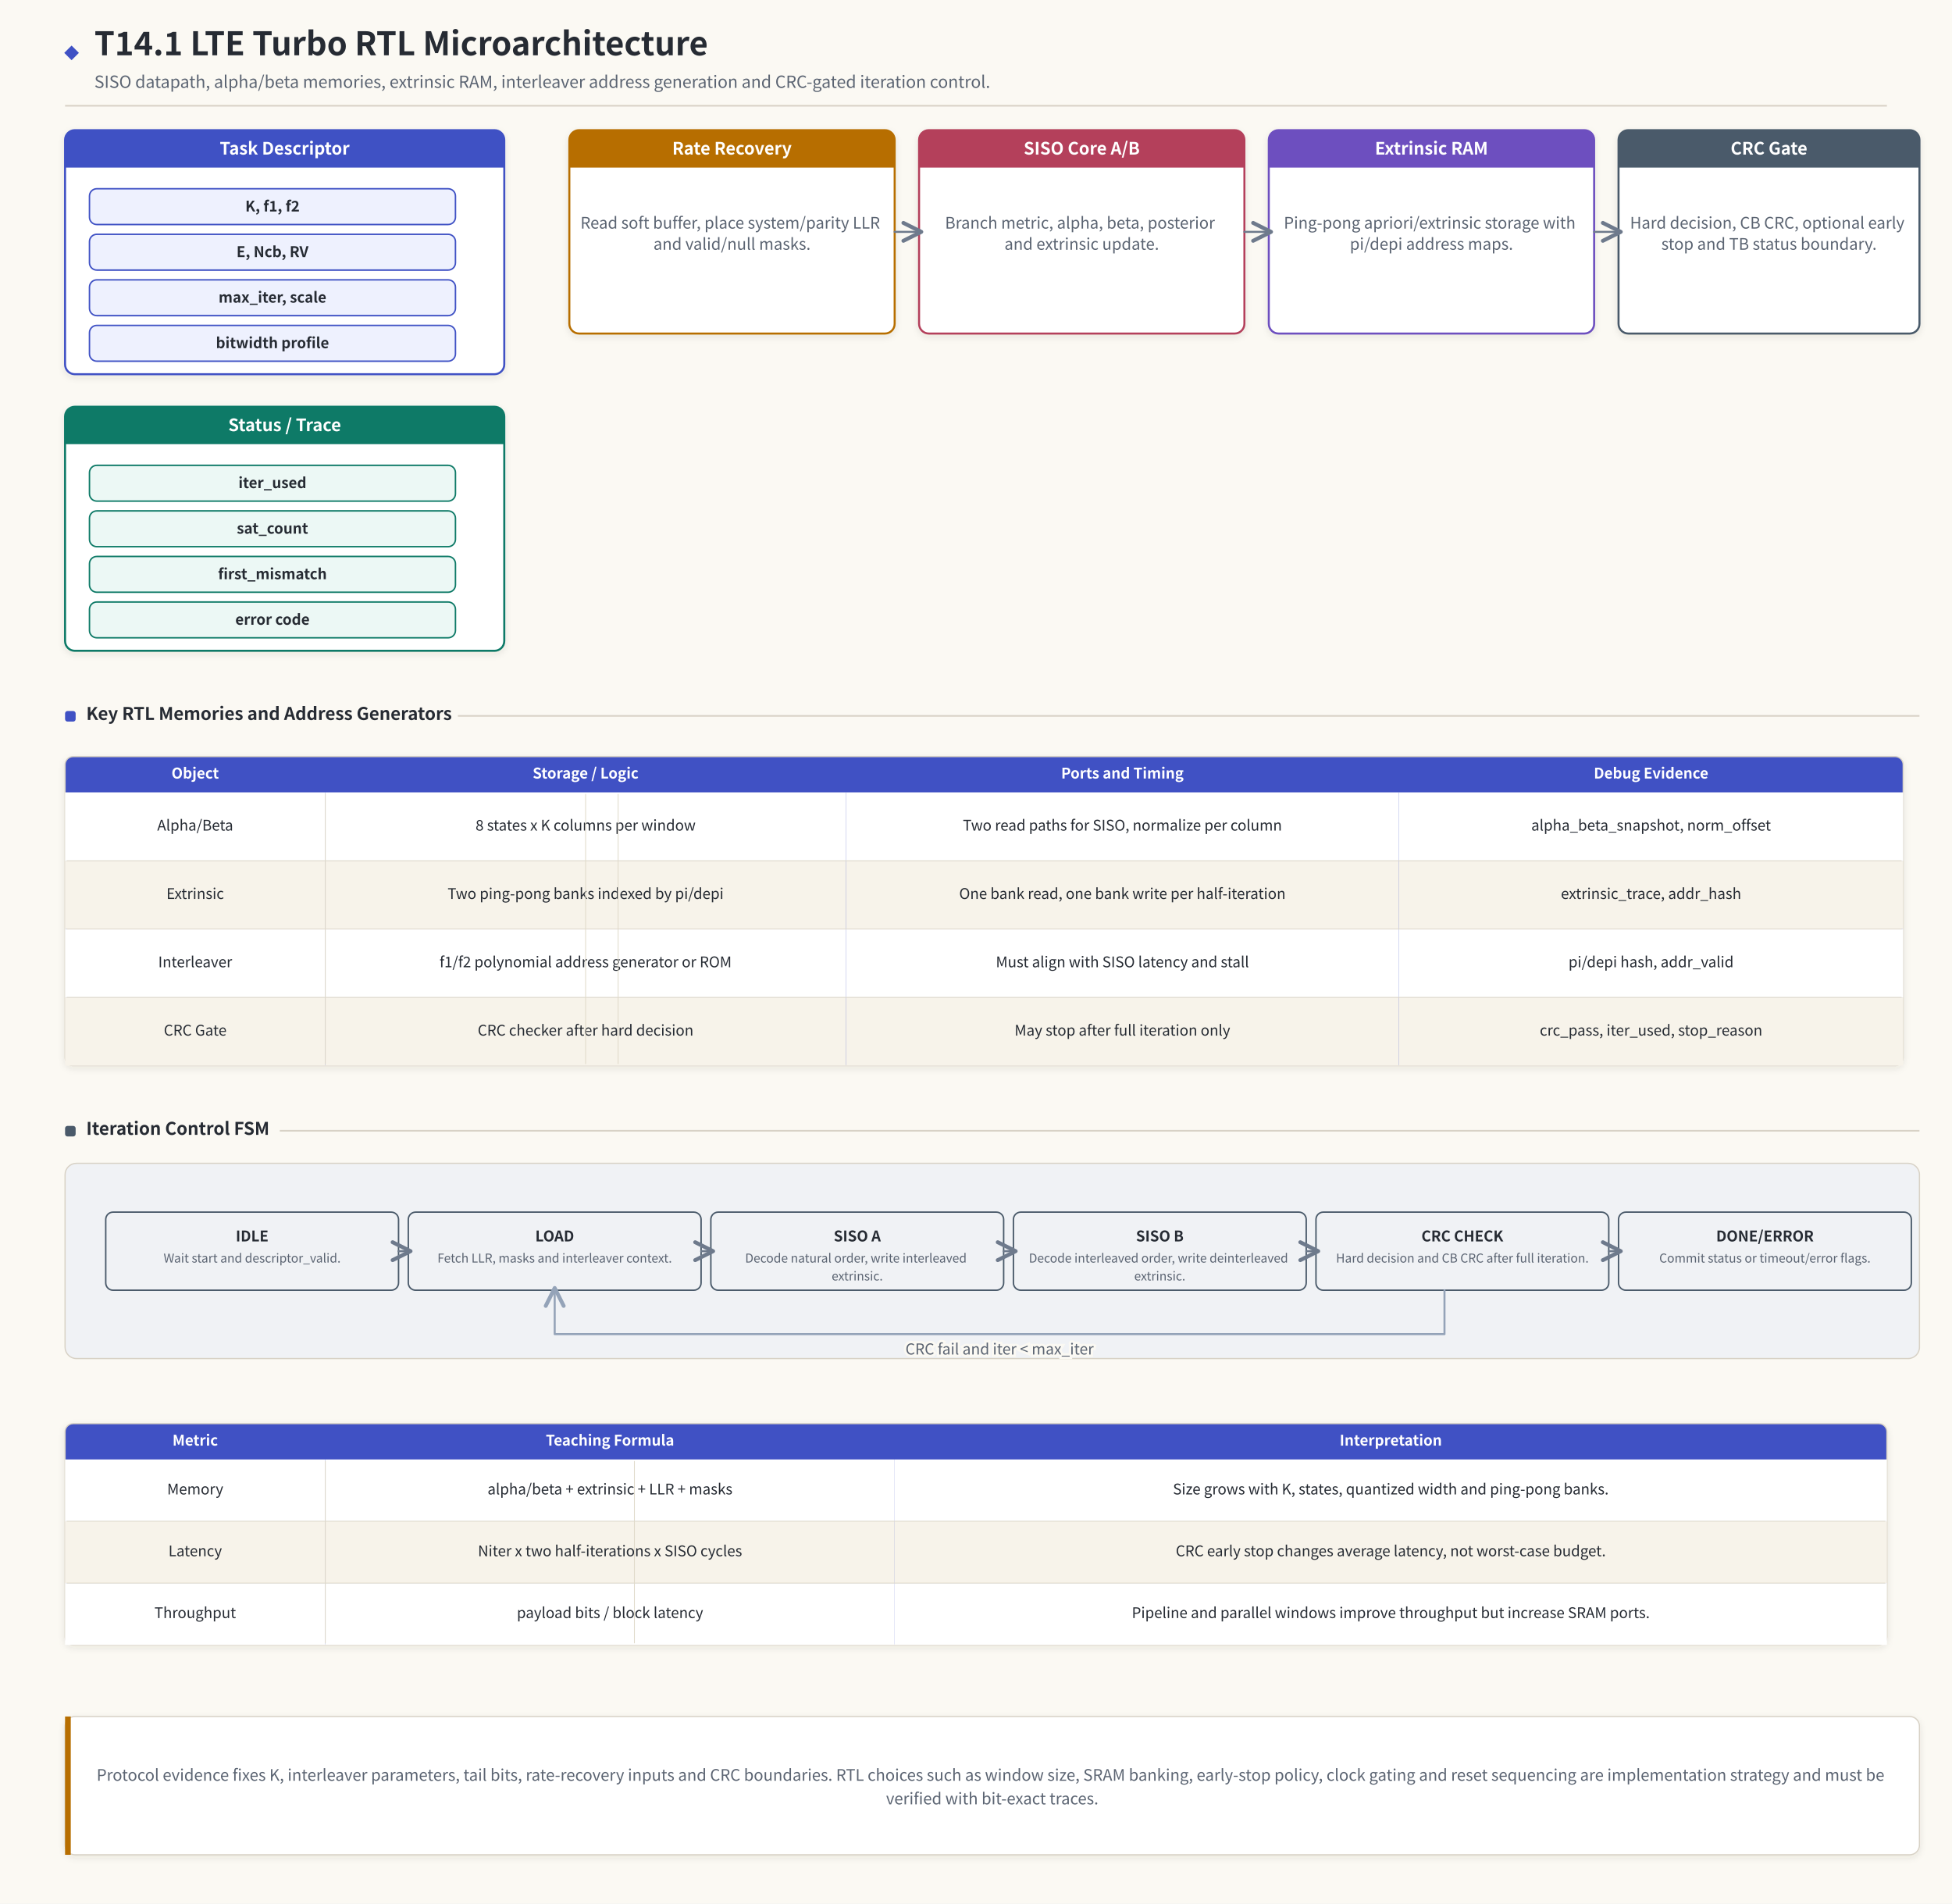
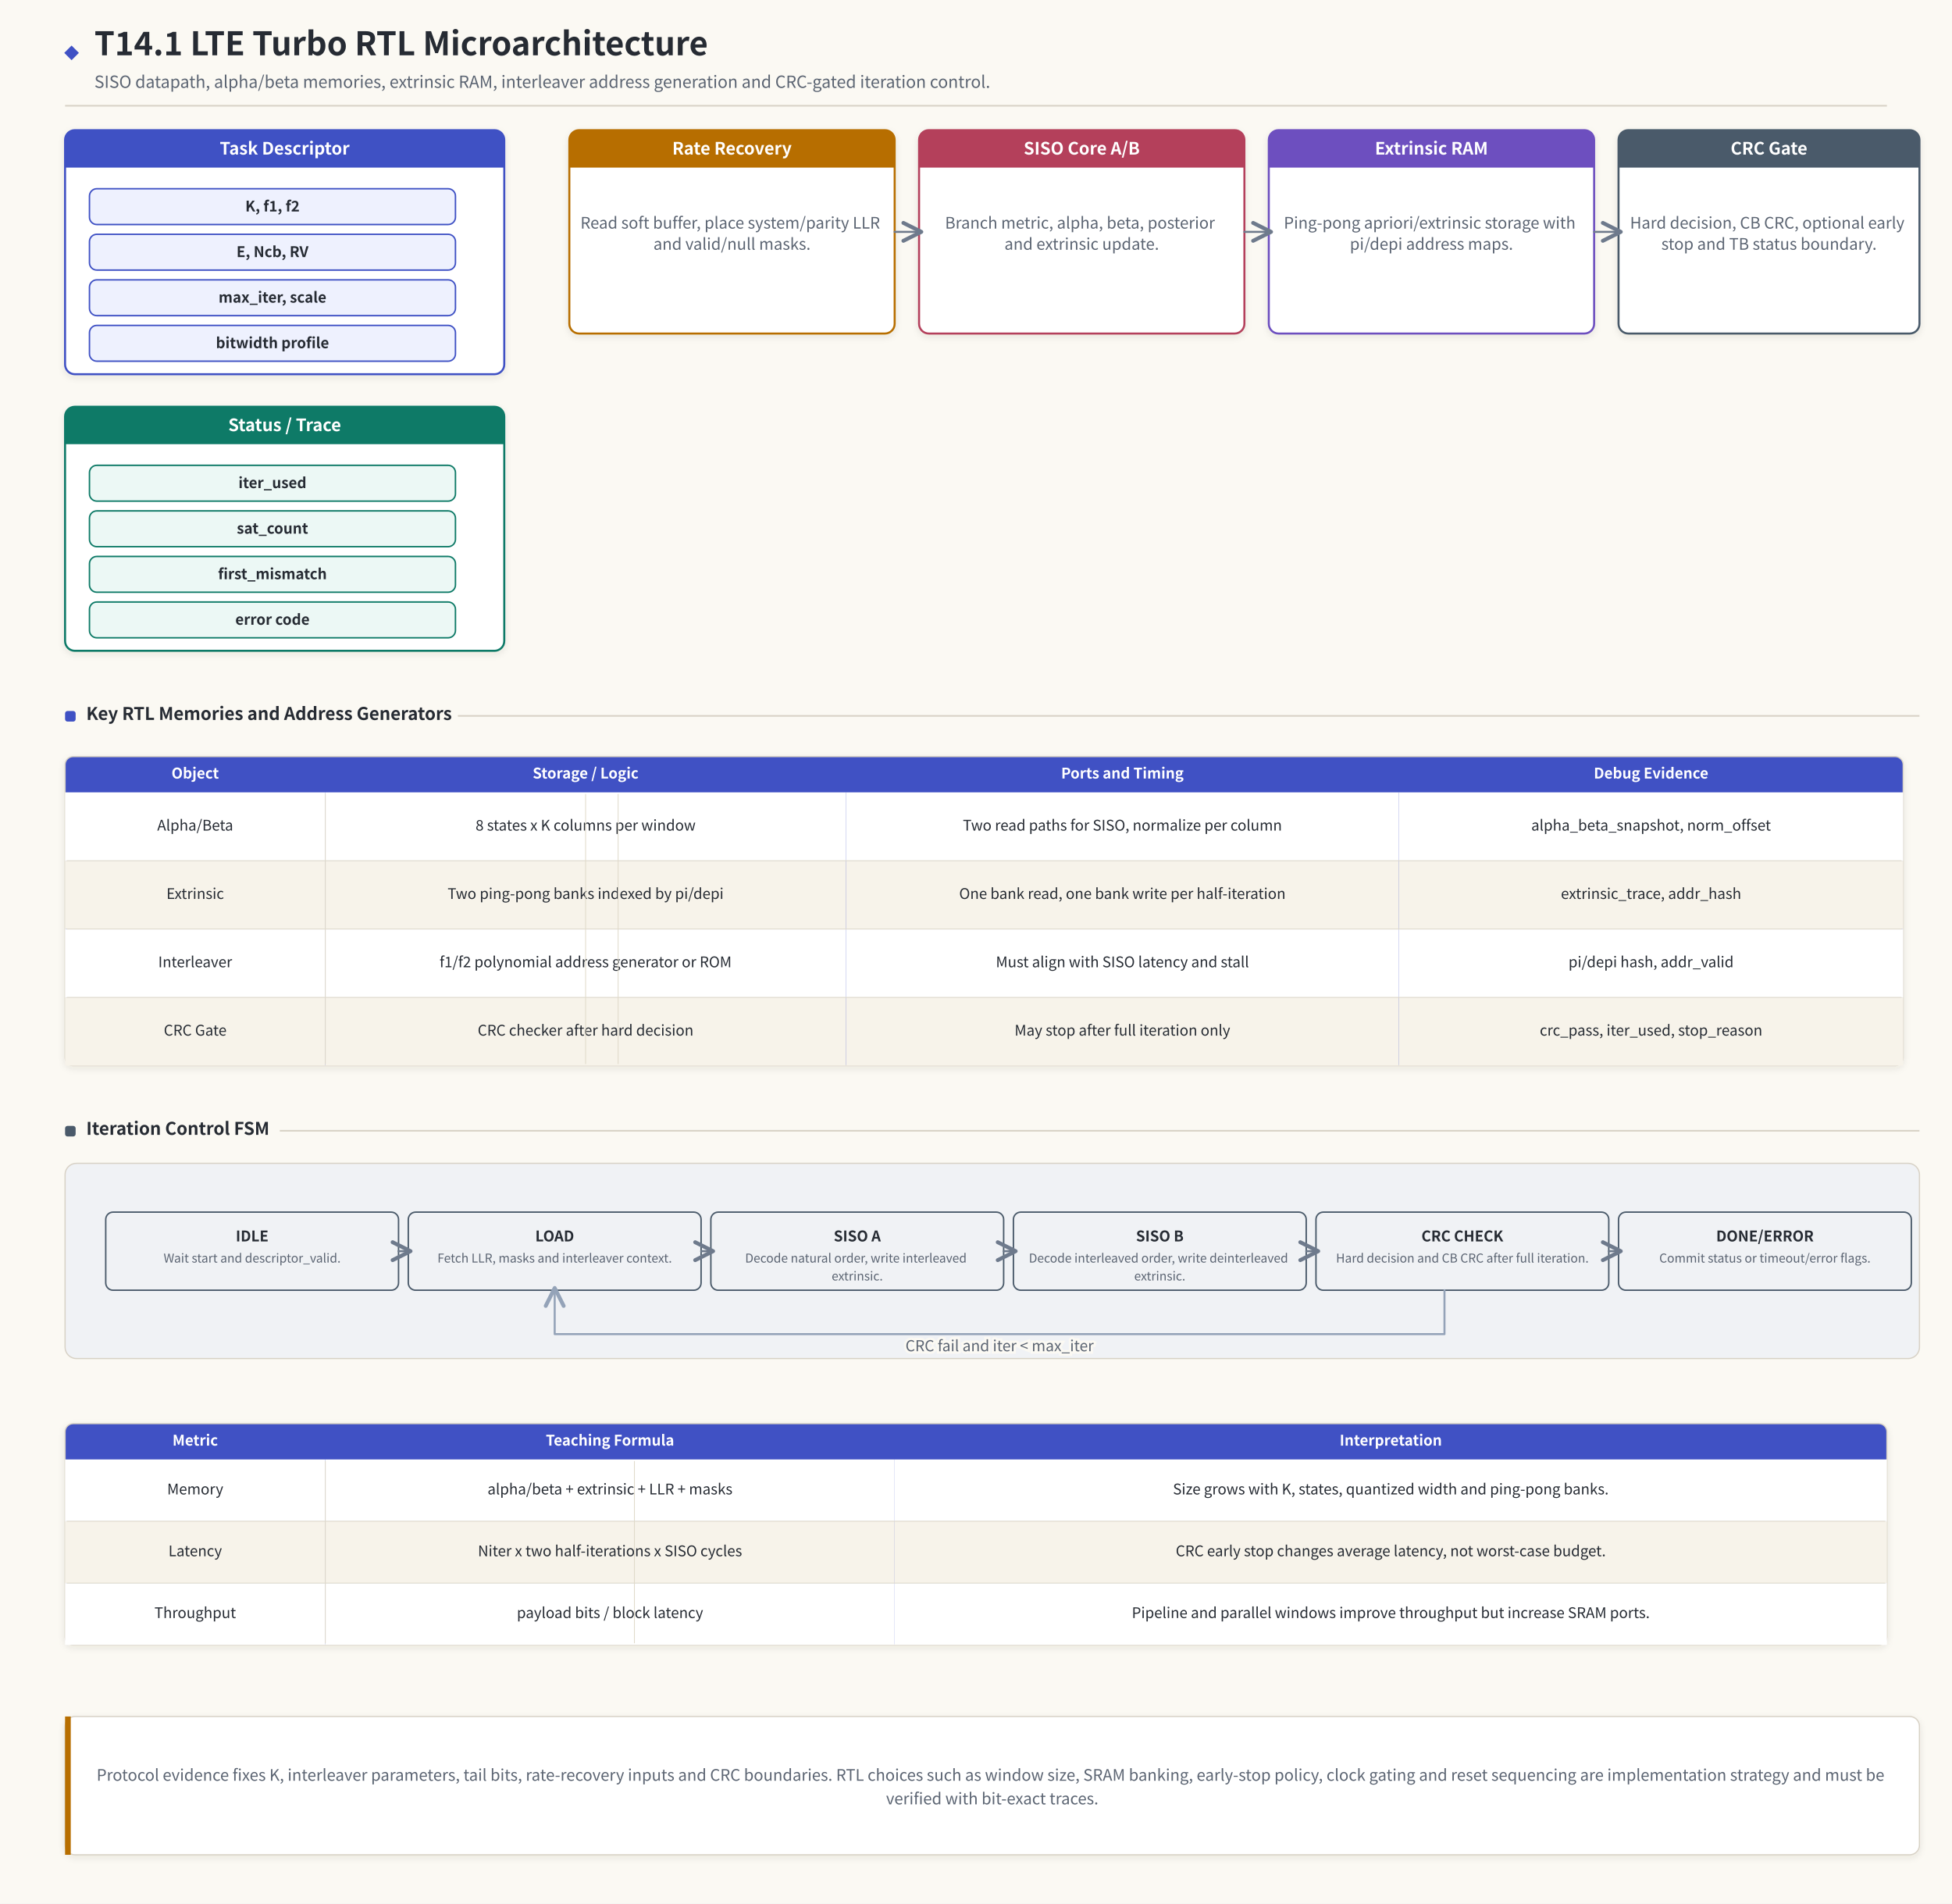
<svg xmlns="http://www.w3.org/2000/svg" width="2400" height="2340" viewBox="0 0 2400 2340" role="img" font-family="'Noto Sans CJK SC','Source Han Sans SC','PingFang SC','Microsoft YaHei',system-ui,sans-serif">
  <defs>
    <filter id="soft" x="-8%" y="-8%" width="120%" height="130%">
      <feDropShadow dx="0" dy="3" stdDeviation="4" flood-color="#4A3B2A" flood-opacity="0.09" />
    </filter>
    <marker id="m6E7A8C" viewBox="0 0 20 20" refX="16" refY="10" markerWidth="11" markerHeight="11" orient="auto-start-reverse">
      <path d="M 2 2 L 18 10 L 2 18" fill="none" stroke="#6E7A8C" stroke-width="3.5" stroke-linecap="round" stroke-linejoin="round" />
    </marker>
    <marker id="m94A3B8" viewBox="0 0 20 20" refX="16" refY="10" markerWidth="11" markerHeight="11" orient="auto-start-reverse">
      <path d="M 2 2 L 18 10 L 2 18" fill="none" stroke="#94A3B8" stroke-width="3.5" stroke-linecap="round" stroke-linejoin="round" />
    </marker>
    <marker id="m6D4FBF" viewBox="0 0 20 20" refX="16" refY="10" markerWidth="11" markerHeight="11" orient="auto-start-reverse">
      <path d="M 2 2 L 18 10 L 2 18" fill="none" stroke="#6D4FBF" stroke-width="3.5" stroke-linecap="round" stroke-linejoin="round" />
    </marker>
    <marker id="m8A6B46" viewBox="0 0 20 20" refX="16" refY="10" markerWidth="11" markerHeight="11" orient="auto-start-reverse">
      <path d="M 2 2 L 18 10 L 2 18" fill="none" stroke="#8A6B46" stroke-width="3.5" stroke-linecap="round" stroke-linejoin="round" />
    </marker>
    <marker id="m3F51C4" viewBox="0 0 20 20" refX="16" refY="10" markerWidth="11" markerHeight="11" orient="auto-start-reverse">
      <path d="M 2 2 L 18 10 L 2 18" fill="none" stroke="#3F51C4" stroke-width="3.5" stroke-linecap="round" stroke-linejoin="round" />
    </marker>
    <marker id="m0E7A67" viewBox="0 0 20 20" refX="16" refY="10" markerWidth="11" markerHeight="11" orient="auto-start-reverse">
      <path d="M 2 2 L 18 10 L 2 18" fill="none" stroke="#0E7A67" stroke-width="3.5" stroke-linecap="round" stroke-linejoin="round" />
    </marker>
    <marker id="mB76E00" viewBox="0 0 20 20" refX="16" refY="10" markerWidth="11" markerHeight="11" orient="auto-start-reverse">
      <path d="M 2 2 L 18 10 L 2 18" fill="none" stroke="#B76E00" stroke-width="3.5" stroke-linecap="round" stroke-linejoin="round" />
    </marker>
    <marker id="mB4405B" viewBox="0 0 20 20" refX="16" refY="10" markerWidth="11" markerHeight="11" orient="auto-start-reverse">
      <path d="M 2 2 L 18 10 L 2 18" fill="none" stroke="#B4405B" stroke-width="3.5" stroke-linecap="round" stroke-linejoin="round" />
    </marker>
    <marker id="m4A5A6A" viewBox="0 0 20 20" refX="16" refY="10" markerWidth="11" markerHeight="11" orient="auto-start-reverse">
      <path d="M 2 2 L 18 10 L 2 18" fill="none" stroke="#4A5A6A" stroke-width="3.5" stroke-linecap="round" stroke-linejoin="round" />
    </marker>
  </defs>
  <rect class="bg" x="0" y="0" width="2400" height="2340" fill="#FBF9F3" />
  <path d="M 88 56 l 9 9 l -9 9 l -9 -9 z" fill="#3F51C4" stroke="none" />
  <text class="title-main" x="116" y="68" font-size="40" font-weight="700" fill="#262B33">T14.1 LTE Turbo RTL Microarchitecture</text>
  <text class="subtitle" x="116" y="108" font-size="20.5" fill="#5B6472">SISO datapath, alpha/beta memories, extrinsic RAM, interleaver address generation and CRC-gated iteration control.</text>
  <line x1="80" y1="130" x2="2320" y2="130" stroke="#D8D2C6" stroke-width="2" />
  <g class="card" id="c0">
    <rect class="body" x="80" y="160" width="540" height="300" rx="12" fill="#FFFFFF" stroke="#3F51C4" stroke-width="2.5" filter="url(#soft)" />
    <path d="M 92 160 H 608 Q 620 160 620 172 V 206 H 80 V 172 Q 80 160 92 160 Z" fill="#3F51C4" stroke="none" />
    <text class="title" x="350.0" y="190" text-anchor="middle" font-size="21" font-weight="700" fill="#FFFFFF">Task Descriptor</text>
  </g>
  <g class="card" id="k0">
    <rect class="body" x="110" y="232" width="450" height="44" rx="9" fill="#EEF1FE" stroke="#3F51C4" stroke-width="1.8" />
    <text class="title" x="335.0" y="260.0" text-anchor="middle" font-size="18" font-weight="700" fill="#262B33">K, f1, f2</text>
  </g>
  <g class="card" id="k1">
    <rect class="body" x="110" y="288" width="450" height="44" rx="9" fill="#EEF1FE" stroke="#3F51C4" stroke-width="1.8" />
    <text class="title" x="335.0" y="316.0" text-anchor="middle" font-size="18" font-weight="700" fill="#262B33">E, Ncb, RV</text>
  </g>
  <g class="card" id="k2">
    <rect class="body" x="110" y="344" width="450" height="44" rx="9" fill="#EEF1FE" stroke="#3F51C4" stroke-width="1.8" />
    <text class="title" x="335.0" y="372.0" text-anchor="middle" font-size="18" font-weight="700" fill="#262B33">max_iter, scale</text>
  </g>
  <g class="card" id="k3">
    <rect class="body" x="110" y="400" width="450" height="44" rx="9" fill="#EEF1FE" stroke="#3F51C4" stroke-width="1.8" />
    <text class="title" x="335.0" y="428.0" text-anchor="middle" font-size="18" font-weight="700" fill="#262B33">bitwidth profile</text>
  </g>
  <g class="card" id="c1">
    <rect class="body" x="80" y="500" width="540" height="300" rx="12" fill="#FFFFFF" stroke="#0E7A67" stroke-width="2.5" filter="url(#soft)" />
    <path d="M 92 500 H 608 Q 620 500 620 512 V 546 H 80 V 512 Q 80 500 92 500 Z" fill="#0E7A67" stroke="none" />
    <text class="title" x="350.0" y="530" text-anchor="middle" font-size="21" font-weight="700" fill="#FFFFFF">Status / Trace</text>
  </g>
  <g class="card" id="s0">
    <rect class="body" x="110" y="572" width="450" height="44" rx="9" fill="#ECF8F5" stroke="#0E7A67" stroke-width="1.8" />
    <text class="title" x="335.0" y="600.0" text-anchor="middle" font-size="18" font-weight="700" fill="#262B33">iter_used</text>
  </g>
  <g class="card" id="s1">
    <rect class="body" x="110" y="628" width="450" height="44" rx="9" fill="#ECF8F5" stroke="#0E7A67" stroke-width="1.8" />
    <text class="title" x="335.0" y="656.0" text-anchor="middle" font-size="18" font-weight="700" fill="#262B33">sat_count</text>
  </g>
  <g class="card" id="s2">
    <rect class="body" x="110" y="684" width="450" height="44" rx="9" fill="#ECF8F5" stroke="#0E7A67" stroke-width="1.8" />
    <text class="title" x="335.0" y="712.0" text-anchor="middle" font-size="18" font-weight="700" fill="#262B33">first_mismatch</text>
  </g>
  <g class="card" id="s3">
    <rect class="body" x="110" y="740" width="450" height="44" rx="9" fill="#ECF8F5" stroke="#0E7A67" stroke-width="1.8" />
    <text class="title" x="335.0" y="768.0" text-anchor="middle" font-size="18" font-weight="700" fill="#262B33">error code</text>
  </g>
  <g class="card" id="c2">
    <rect class="body" x="700" y="160" width="400" height="250" rx="12" fill="#FFFFFF" stroke="#B76E00" stroke-width="2.5" filter="url(#soft)" />
    <path d="M 712 160 H 1088 Q 1100 160 1100 172 V 206 H 700 V 172 Q 700 160 712 160 Z" fill="#B76E00" stroke="none" />
    <text class="title" x="900.0" y="190" text-anchor="middle" font-size="21" font-weight="700" fill="#FFFFFF">Rate Recovery</text>
    <text class="lines" text-anchor="middle" font-size="19.5" fill="#5B6472">
      <tspan x="900.0" y="281.0">Read soft buffer, place system/parity LLR</tspan>
      <tspan x="900.0" y="307.0">and valid/null masks.</tspan>
    </text>
  </g>
  <g class="card" id="c3">
    <rect class="body" x="1130" y="160" width="400" height="250" rx="12" fill="#FFFFFF" stroke="#B4405B" stroke-width="2.5" filter="url(#soft)" />
    <path d="M 1142 160 H 1518 Q 1530 160 1530 172 V 206 H 1130 V 172 Q 1130 160 1142 160 Z" fill="#B4405B" stroke="none" />
    <text class="title" x="1330.0" y="190" text-anchor="middle" font-size="21" font-weight="700" fill="#FFFFFF">SISO Core A/B</text>
    <text class="lines" text-anchor="middle" font-size="19.5" fill="#5B6472">
      <tspan x="1330.0" y="281.0">Branch metric, alpha, beta, posterior</tspan>
      <tspan x="1330.0" y="307.0">and extrinsic update.</tspan>
    </text>
  </g>
  <g class="card" id="c4">
    <rect class="body" x="1560" y="160" width="400" height="250" rx="12" fill="#FFFFFF" stroke="#6D4FBF" stroke-width="2.5" filter="url(#soft)" />
    <path d="M 1572 160 H 1948 Q 1960 160 1960 172 V 206 H 1560 V 172 Q 1560 160 1572 160 Z" fill="#6D4FBF" stroke="none" />
    <text class="title" x="1760.0" y="190" text-anchor="middle" font-size="21" font-weight="700" fill="#FFFFFF">Extrinsic RAM</text>
    <text class="lines" text-anchor="middle" font-size="19.5" fill="#5B6472">
      <tspan x="1760.0" y="281.0">Ping-pong apriori/extrinsic storage with</tspan>
      <tspan x="1760.0" y="307.0">pi/depi address maps.</tspan>
    </text>
  </g>
  <g class="card" id="c5">
    <rect class="body" x="1990" y="160" width="370" height="250" rx="12" fill="#FFFFFF" stroke="#4A5A6A" stroke-width="2.5" filter="url(#soft)" />
    <path d="M 2002 160 H 2348 Q 2360 160 2360 172 V 206 H 1990 V 172 Q 1990 160 2002 160 Z" fill="#4A5A6A" stroke="none" />
    <text class="title" x="2175.0" y="190" text-anchor="middle" font-size="21" font-weight="700" fill="#FFFFFF">CRC Gate</text>
    <text class="lines" text-anchor="middle" font-size="19.5" fill="#5B6472">
      <tspan x="2175.0" y="281.0">Hard decision, CB CRC, optional early</tspan>
      <tspan x="2175.0" y="307.0">stop and TB status boundary.</tspan>
    </text>
  </g>
  <path class="link" data-src="c2" data-dst="c3" d="M 1100.0 285.0 L 1130.0 285.0" fill="none" stroke="#6E7A8C" stroke-width="2.5" stroke-linecap="round" stroke-linejoin="round" marker-end="url(#m6E7A8C)" />
  <path class="link" data-src="c3" data-dst="c4" d="M 1530.0 285.0 L 1560.0 285.0" fill="none" stroke="#6E7A8C" stroke-width="2.5" stroke-linecap="round" stroke-linejoin="round" marker-end="url(#m6E7A8C)" />
  <path class="link" data-src="c4" data-dst="c5" d="M 1960.0 285.0 L 1990.0 285.0" fill="none" stroke="#6E7A8C" stroke-width="2.5" stroke-linecap="round" stroke-linejoin="round" marker-end="url(#m6E7A8C)" />
  <g class="bar" id="bar1">
    <rect class="body" x="80" y="860" width="2280" height="44" fill="none" stroke="none" />
    <rect class="mark" x="80" y="874" width="13" height="13" rx="3" fill="#3F51C4" stroke="none" />
    <text class="title" x="106" y="885" font-size="21.5" font-weight="700" fill="#262B33">Key RTL Memories and Address Generators</text>
    <line x1="563" y1="880" x2="2360" y2="880" stroke="#D8D2C6" stroke-width="2" />
  </g>
  <g class="tbl" id="t1">
    <rect class="tblouter" x="80" y="930" width="2260" height="380" rx="10" fill="#3F51C4" stroke="#D8D2C6" stroke-width="1.5" filter="url(#soft)" />
    <g class="cellg" id="t1_0_0" data-tbl="t1">
      <rect class="cell" x="80" y="930" width="320" height="44" fill="none" stroke="none" />
      <text class="tcell" text-anchor="middle" font-size="18" font-weight="700" fill="#FFFFFF">
        <tspan x="240.0" y="957.0">Object</tspan>
      </text>
    </g>
    <g class="cellg" id="t1_0_1" data-tbl="t1">
      <rect class="cell" x="400" y="930" width="640" height="44" fill="none" stroke="none" />
      <text class="tcell" text-anchor="middle" font-size="18" font-weight="700" fill="#FFFFFF">
        <tspan x="720.0" y="957.0">Storage / Logic</tspan>
      </text>
    </g>
    <g class="cellg" id="t1_0_2" data-tbl="t1">
      <rect class="cell" x="1040" y="930" width="680" height="44" fill="none" stroke="none" />
      <text class="tcell" text-anchor="middle" font-size="18" font-weight="700" fill="#FFFFFF">
        <tspan x="1380.0" y="957.0">Ports and Timing</tspan>
      </text>
    </g>
    <g class="cellg" id="t1_0_3" data-tbl="t1">
      <rect class="cell" x="1720" y="930" width="620" height="44" fill="none" stroke="none" />
      <text class="tcell" text-anchor="middle" font-size="18" font-weight="700" fill="#FFFFFF">
        <tspan x="2030.0" y="957.0">Debug Evidence</tspan>
      </text>
    </g>
    <g class="cellg" id="t1_1_0" data-tbl="t1">
      <rect class="cell" x="80" y="974" width="320" height="84" fill="#FFFFFF" stroke="none" />
      <text class="tcell" text-anchor="middle" font-size="18" font-weight="400" fill="#262B33">
        <tspan x="240.0" y="1021.0">Alpha/Beta</tspan>
      </text>
    </g>
    <g class="cellg" id="t1_1_1" data-tbl="t1">
      <rect class="cell" x="400" y="974" width="640" height="84" fill="#FFFFFF" stroke="none" />
      <text class="tcell" text-anchor="middle" font-size="18" font-weight="400" fill="#262B33">
        <tspan x="720.0" y="1021.0">8 states x K columns per window</tspan>
      </text>
    </g>
    <g class="cellg" id="t1_1_2" data-tbl="t1">
      <rect class="cell" x="1040" y="974" width="680" height="84" fill="#FFFFFF" stroke="none" />
      <text class="tcell" text-anchor="middle" font-size="18" font-weight="400" fill="#262B33">
        <tspan x="1380.0" y="1021.0">Two read paths for SISO, normalize per column</tspan>
      </text>
    </g>
    <g class="cellg" id="t1_1_3" data-tbl="t1">
      <rect class="cell" x="1720" y="974" width="620" height="84" fill="#FFFFFF" stroke="none" />
      <text class="tcell" text-anchor="middle" font-size="18" font-weight="400" fill="#262B33">
        <tspan x="2030.0" y="1021.0">alpha_beta_snapshot, norm_offset</tspan>
      </text>
    </g>
    <g class="cellg" id="t1_2_0" data-tbl="t1">
      <rect class="cell" x="80" y="1058" width="320" height="84" fill="#F7F3EA" stroke="none" />
      <text class="tcell" text-anchor="middle" font-size="18" font-weight="400" fill="#262B33">
        <tspan x="240.0" y="1105.0">Extrinsic</tspan>
      </text>
    </g>
    <g class="cellg" id="t1_2_1" data-tbl="t1">
      <rect class="cell" x="400" y="1058" width="640" height="84" fill="#F7F3EA" stroke="none" />
      <text class="tcell" text-anchor="middle" font-size="18" font-weight="400" fill="#262B33">
        <tspan x="720.0" y="1105.0">Two ping-pong banks indexed by pi/depi</tspan>
      </text>
    </g>
    <g class="cellg" id="t1_2_2" data-tbl="t1">
      <rect class="cell" x="1040" y="1058" width="680" height="84" fill="#F7F3EA" stroke="none" />
      <text class="tcell" text-anchor="middle" font-size="18" font-weight="400" fill="#262B33">
        <tspan x="1380.0" y="1105.0">One bank read, one bank write per half-iteration</tspan>
      </text>
    </g>
    <g class="cellg" id="t1_2_3" data-tbl="t1">
      <rect class="cell" x="1720" y="1058" width="620" height="84" fill="#F7F3EA" stroke="none" />
      <text class="tcell" text-anchor="middle" font-size="18" font-weight="400" fill="#262B33">
        <tspan x="2030.0" y="1105.0">extrinsic_trace, addr_hash</tspan>
      </text>
    </g>
    <g class="cellg" id="t1_3_0" data-tbl="t1">
      <rect class="cell" x="80" y="1142" width="320" height="84" fill="#FFFFFF" stroke="none" />
      <text class="tcell" text-anchor="middle" font-size="18" font-weight="400" fill="#262B33">
        <tspan x="240.0" y="1189.0">Interleaver</tspan>
      </text>
    </g>
    <g class="cellg" id="t1_3_1" data-tbl="t1">
      <rect class="cell" x="400" y="1142" width="640" height="84" fill="#FFFFFF" stroke="none" />
      <text class="tcell" text-anchor="middle" font-size="18" font-weight="400" fill="#262B33">
        <tspan x="720.0" y="1189.0">f1/f2 polynomial address generator or ROM</tspan>
      </text>
    </g>
    <g class="cellg" id="t1_3_2" data-tbl="t1">
      <rect class="cell" x="1040" y="1142" width="680" height="84" fill="#FFFFFF" stroke="none" />
      <text class="tcell" text-anchor="middle" font-size="18" font-weight="400" fill="#262B33">
        <tspan x="1380.0" y="1189.0">Must align with SISO latency and stall</tspan>
      </text>
    </g>
    <g class="cellg" id="t1_3_3" data-tbl="t1">
      <rect class="cell" x="1720" y="1142" width="620" height="84" fill="#FFFFFF" stroke="none" />
      <text class="tcell" text-anchor="middle" font-size="18" font-weight="400" fill="#262B33">
        <tspan x="2030.0" y="1189.0">pi/depi hash, addr_valid</tspan>
      </text>
    </g>
    <g class="cellg" id="t1_4_0" data-tbl="t1">
      <rect class="cell" x="80" y="1226" width="320" height="84" fill="#F7F3EA" stroke="none" />
      <text class="tcell" text-anchor="middle" font-size="18" font-weight="400" fill="#262B33">
        <tspan x="240.0" y="1273.0">CRC Gate</tspan>
      </text>
    </g>
    <g class="cellg" id="t1_4_1" data-tbl="t1">
      <rect class="cell" x="400" y="1226" width="640" height="84" fill="#F7F3EA" stroke="none" />
      <text class="tcell" text-anchor="middle" font-size="18" font-weight="400" fill="#262B33">
        <tspan x="720.0" y="1273.0">CRC checker after hard decision</tspan>
      </text>
    </g>
    <g class="cellg" id="t1_4_2" data-tbl="t1">
      <rect class="cell" x="1040" y="1226" width="680" height="84" fill="#F7F3EA" stroke="none" />
      <text class="tcell" text-anchor="middle" font-size="18" font-weight="400" fill="#262B33">
        <tspan x="1380.0" y="1273.0">May stop after full iteration only</tspan>
      </text>
    </g>
    <g class="cellg" id="t1_4_3" data-tbl="t1">
      <rect class="cell" x="1720" y="1226" width="620" height="84" fill="#F7F3EA" stroke="none" />
      <text class="tcell" text-anchor="middle" font-size="18" font-weight="400" fill="#262B33">
        <tspan x="2030.0" y="1273.0">crc_pass, iter_used, stop_reason</tspan>
      </text>
    </g>
    <line x1="82" y1="1058" x2="2338" y2="1058" stroke="#E0DACA" stroke-width="1" />
    <line x1="82" y1="1142" x2="2338" y2="1142" stroke="#E0DACA" stroke-width="1" />
    <line x1="82" y1="1226" x2="2338" y2="1226" stroke="#E0DACA" stroke-width="1" />
    <line x1="400" y1="976" x2="400" y2="1308" stroke="#E0DACA" stroke-width="1" />
    <line x1="720" y1="976" x2="720" y2="1308" stroke="#E0DACA" stroke-width="1" />
    <line x1="760" y1="976" x2="760" y2="1308" stroke="#E0DACA" stroke-width="1" />
  </g>
  <g class="bar" id="bar2">
    <rect class="body" x="80" y="1370" width="2280" height="44" fill="none" stroke="none" />
    <rect class="mark" x="80" y="1384" width="13" height="13" rx="3" fill="#4A5A6A" stroke="none" />
    <text class="title" x="106" y="1395" font-size="21.5" font-weight="700" fill="#262B33">Iteration Control FSM</text>
    <line x1="344" y1="1390" x2="2360" y2="1390" stroke="#D8D2C6" stroke-width="2" />
  </g>
  <g class="panel" id="lane1">
    <rect class="panel" x="80" y="1430" width="2280" height="240" rx="14" fill="#F0F2F5" stroke="#D8D2C6" stroke-width="1.5" />
  </g>
  <g class="card" id="f0">
    <rect class="body" x="130" y="1490" width="360" height="96" rx="9" fill="#F0F2F5" stroke="#4A5A6A" stroke-width="1.8" />
    <text class="title" x="310.0" y="1526.0" text-anchor="middle" font-size="18" font-weight="700" fill="#262B33">IDLE</text>
    <text class="lines" text-anchor="middle" font-size="15" fill="#5B6472">
      <tspan x="310.0" y="1552.0">Wait start and descriptor_valid.</tspan>
    </text>
  </g>
  <g class="card" id="f1">
    <rect class="body" x="502" y="1490" width="360" height="96" rx="9" fill="#F0F2F5" stroke="#4A5A6A" stroke-width="1.8" />
    <text class="title" x="682.0" y="1526.0" text-anchor="middle" font-size="18" font-weight="700" fill="#262B33">LOAD</text>
    <text class="lines" text-anchor="middle" font-size="15" fill="#5B6472">
      <tspan x="682.0" y="1552.0">Fetch LLR, masks and interleaver context.</tspan>
    </text>
  </g>
  <g class="card" id="f2">
    <rect class="body" x="874" y="1490" width="360" height="96" rx="9" fill="#F0F2F5" stroke="#4A5A6A" stroke-width="1.8" />
    <text class="title" x="1054.0" y="1526.0" text-anchor="middle" font-size="18" font-weight="700" fill="#262B33">SISO A</text>
    <text class="lines" text-anchor="middle" font-size="15" fill="#5B6472">
      <tspan x="1054.0" y="1552.0">Decode natural order, write interleaved</tspan>
      <tspan x="1054.0" y="1574.0">extrinsic.</tspan>
    </text>
  </g>
  <g class="card" id="f3">
    <rect class="body" x="1246" y="1490" width="360" height="96" rx="9" fill="#F0F2F5" stroke="#4A5A6A" stroke-width="1.8" />
    <text class="title" x="1426.0" y="1526.0" text-anchor="middle" font-size="18" font-weight="700" fill="#262B33">SISO B</text>
    <text class="lines" text-anchor="middle" font-size="15" fill="#5B6472">
      <tspan x="1426.0" y="1552.0">Decode interleaved order, write deinterleaved</tspan>
      <tspan x="1426.0" y="1574.0">extrinsic.</tspan>
    </text>
  </g>
  <g class="card" id="f4">
    <rect class="body" x="1618" y="1490" width="360" height="96" rx="9" fill="#F0F2F5" stroke="#4A5A6A" stroke-width="1.8" />
    <text class="title" x="1798.0" y="1526.0" text-anchor="middle" font-size="18" font-weight="700" fill="#262B33">CRC CHECK</text>
    <text class="lines" text-anchor="middle" font-size="15" fill="#5B6472">
      <tspan x="1798.0" y="1552.0">Hard decision and CB CRC after full iteration.</tspan>
    </text>
  </g>
  <g class="card" id="f5">
    <rect class="body" x="1990" y="1490" width="360" height="96" rx="9" fill="#F0F2F5" stroke="#4A5A6A" stroke-width="1.8" />
    <text class="title" x="2170.0" y="1526.0" text-anchor="middle" font-size="18" font-weight="700" fill="#262B33">DONE/ERROR</text>
    <text class="lines" text-anchor="middle" font-size="15" fill="#5B6472">
      <tspan x="2170.0" y="1552.0">Commit status or timeout/error flags.</tspan>
    </text>
  </g>
  <path class="link" data-src="f0" data-dst="f1" d="M 490.0 1538.0 L 502.0 1538.0" fill="none" stroke="#6E7A8C" stroke-width="2.5" stroke-linecap="round" stroke-linejoin="round" marker-end="url(#m6E7A8C)" />
  <path class="link" data-src="f1" data-dst="f2" d="M 862.0 1538.0 L 874.0 1538.0" fill="none" stroke="#6E7A8C" stroke-width="2.5" stroke-linecap="round" stroke-linejoin="round" marker-end="url(#m6E7A8C)" />
  <path class="link" data-src="f2" data-dst="f3" d="M 1234.0 1538.0 L 1246.0 1538.0" fill="none" stroke="#6E7A8C" stroke-width="2.5" stroke-linecap="round" stroke-linejoin="round" marker-end="url(#m6E7A8C)" />
  <path class="link" data-src="f3" data-dst="f4" d="M 1606.0 1538.0 L 1618.0 1538.0" fill="none" stroke="#6E7A8C" stroke-width="2.5" stroke-linecap="round" stroke-linejoin="round" marker-end="url(#m6E7A8C)" />
  <path class="link" data-src="f4" data-dst="f5" d="M 1978.0 1538.0 L 1990.0 1538.0" fill="none" stroke="#6E7A8C" stroke-width="2.5" stroke-linecap="round" stroke-linejoin="round" marker-end="url(#m6E7A8C)" />
  <path class="link detour" data-src="f4" data-dst="f2" data-note="CRC fail and iter &lt; max_iter（回环沿泳道下方绕行，不穿 SISO B / DONE-ERROR）" d="M 1776.0 1586.0 L 1776.0 1640.0 L 682.0 1640.0 L 682.0 1586.0" fill="none" stroke="#94A3B8" stroke-width="2.5" stroke-linecap="round" stroke-linejoin="round" marker-end="url(#m94A3B8)" />
-   <text class="note" x="1229.0" y="1665.0" text-anchor="middle" font-size="18.5" fill="#5B6472" stroke="#FBF9F3" stroke-width="6" paint-order="stroke">CRC fail and iter &lt; max_iter</text>
+   <text class="note" x="1229.0" y="1661.0" text-anchor="middle" font-size="18.5" fill="#5B6472" stroke="#FBF9F3" stroke-width="6" paint-order="stroke">CRC fail and iter &lt; max_iter</text>
  <g class="tbl" id="t2">
    <rect class="tblouter" x="80" y="1750" width="2240" height="272" rx="10" fill="#3F51C4" stroke="#D8D2C6" stroke-width="1.5" filter="url(#soft)" />
    <g class="cellg" id="t2_0_0" data-tbl="t2">
      <rect class="cell" x="80" y="1750" width="320" height="44" fill="none" stroke="none" />
      <text class="tcell" text-anchor="middle" font-size="18" font-weight="700" fill="#FFFFFF">
        <tspan x="240.0" y="1777.0">Metric</tspan>
      </text>
    </g>
    <g class="cellg" id="t2_0_1" data-tbl="t2">
      <rect class="cell" x="400" y="1750" width="700" height="44" fill="none" stroke="none" />
      <text class="tcell" text-anchor="middle" font-size="18" font-weight="700" fill="#FFFFFF">
        <tspan x="750.0" y="1777.0">Teaching Formula</tspan>
      </text>
    </g>
    <g class="cellg" id="t2_0_2" data-tbl="t2">
      <rect class="cell" x="1100" y="1750" width="1220" height="44" fill="none" stroke="none" />
      <text class="tcell" text-anchor="middle" font-size="18" font-weight="700" fill="#FFFFFF">
        <tspan x="1710.0" y="1777.0">Interpretation</tspan>
      </text>
    </g>
    <g class="cellg" id="t2_1_0" data-tbl="t2">
      <rect class="cell" x="80" y="1794" width="320" height="76" fill="#FFFFFF" stroke="none" />
      <text class="tcell" text-anchor="middle" font-size="18" font-weight="400" fill="#262B33">
        <tspan x="240.0" y="1837.0">Memory</tspan>
      </text>
    </g>
    <g class="cellg" id="t2_1_1" data-tbl="t2">
      <rect class="cell" x="400" y="1794" width="700" height="76" fill="#FFFFFF" stroke="none" />
      <text class="tcell" text-anchor="middle" font-size="18" font-weight="400" fill="#262B33">
        <tspan x="750.0" y="1837.0">alpha/beta + extrinsic + LLR + masks</tspan>
      </text>
    </g>
    <g class="cellg" id="t2_1_2" data-tbl="t2">
      <rect class="cell" x="1100" y="1794" width="1220" height="76" fill="#FFFFFF" stroke="none" />
      <text class="tcell" text-anchor="middle" font-size="18" font-weight="400" fill="#262B33">
        <tspan x="1710.0" y="1837.0">Size grows with K, states, quantized width and ping-pong banks.</tspan>
      </text>
    </g>
    <g class="cellg" id="t2_2_0" data-tbl="t2">
      <rect class="cell" x="80" y="1870" width="320" height="76" fill="#F7F3EA" stroke="none" />
      <text class="tcell" text-anchor="middle" font-size="18" font-weight="400" fill="#262B33">
        <tspan x="240.0" y="1913.0">Latency</tspan>
      </text>
    </g>
    <g class="cellg" id="t2_2_1" data-tbl="t2">
      <rect class="cell" x="400" y="1870" width="700" height="76" fill="#F7F3EA" stroke="none" />
      <text class="tcell" text-anchor="middle" font-size="18" font-weight="400" fill="#262B33">
        <tspan x="750.0" y="1913.0">Niter x two half-iterations x SISO cycles</tspan>
      </text>
    </g>
    <g class="cellg" id="t2_2_2" data-tbl="t2">
      <rect class="cell" x="1100" y="1870" width="1220" height="76" fill="#F7F3EA" stroke="none" />
      <text class="tcell" text-anchor="middle" font-size="18" font-weight="400" fill="#262B33">
        <tspan x="1710.0" y="1913.0">CRC early stop changes average latency, not worst-case budget.</tspan>
      </text>
    </g>
    <g class="cellg" id="t2_3_0" data-tbl="t2">
      <rect class="cell" x="80" y="1946" width="320" height="76" fill="#FFFFFF" stroke="none" />
      <text class="tcell" text-anchor="middle" font-size="18" font-weight="400" fill="#262B33">
        <tspan x="240.0" y="1989.0">Throughput</tspan>
      </text>
    </g>
    <g class="cellg" id="t2_3_1" data-tbl="t2">
      <rect class="cell" x="400" y="1946" width="700" height="76" fill="#FFFFFF" stroke="none" />
      <text class="tcell" text-anchor="middle" font-size="18" font-weight="400" fill="#262B33">
        <tspan x="750.0" y="1989.0">payload bits / block latency</tspan>
      </text>
    </g>
    <g class="cellg" id="t2_3_2" data-tbl="t2">
      <rect class="cell" x="1100" y="1946" width="1220" height="76" fill="#FFFFFF" stroke="none" />
      <text class="tcell" text-anchor="middle" font-size="18" font-weight="400" fill="#262B33">
        <tspan x="1710.0" y="1989.0">Pipeline and parallel windows improve throughput but increase SRAM ports.</tspan>
      </text>
    </g>
    <line x1="82" y1="1870" x2="2318" y2="1870" stroke="#E0DACA" stroke-width="1" />
    <line x1="82" y1="1946" x2="2318" y2="1946" stroke="#E0DACA" stroke-width="1" />
    <line x1="400" y1="1796" x2="400" y2="2020" stroke="#E0DACA" stroke-width="1" />
    <line x1="780" y1="1796" x2="780" y2="2020" stroke="#E0DACA" stroke-width="1" />
  </g>
  <g class="foot" id="foot">
    <rect class="body" x="80" y="2110" width="2280" height="170" rx="12" fill="#FFFFFF" stroke="#D8D2C6" stroke-width="1.5" filter="url(#soft)" />
    <rect class="footbar" x="80" y="2110" width="7" height="170" fill="#B76E00" stroke="none" />
    <text class="lines" text-anchor="middle" font-size="19.5" fill="#5B6472">
      <tspan x="1220.0" y="2189.0">Protocol evidence fixes K, interleaver parameters, tail bits, rate-recovery inputs and CRC boundaries. RTL choices such as window size, SRAM banking, early-stop policy, clock gating and reset sequencing are implementation strategy and must be</tspan>
      <tspan x="1220.0" y="2218.0">verified with bit-exact traces.</tspan>
    </text>
  </g>
</svg>
